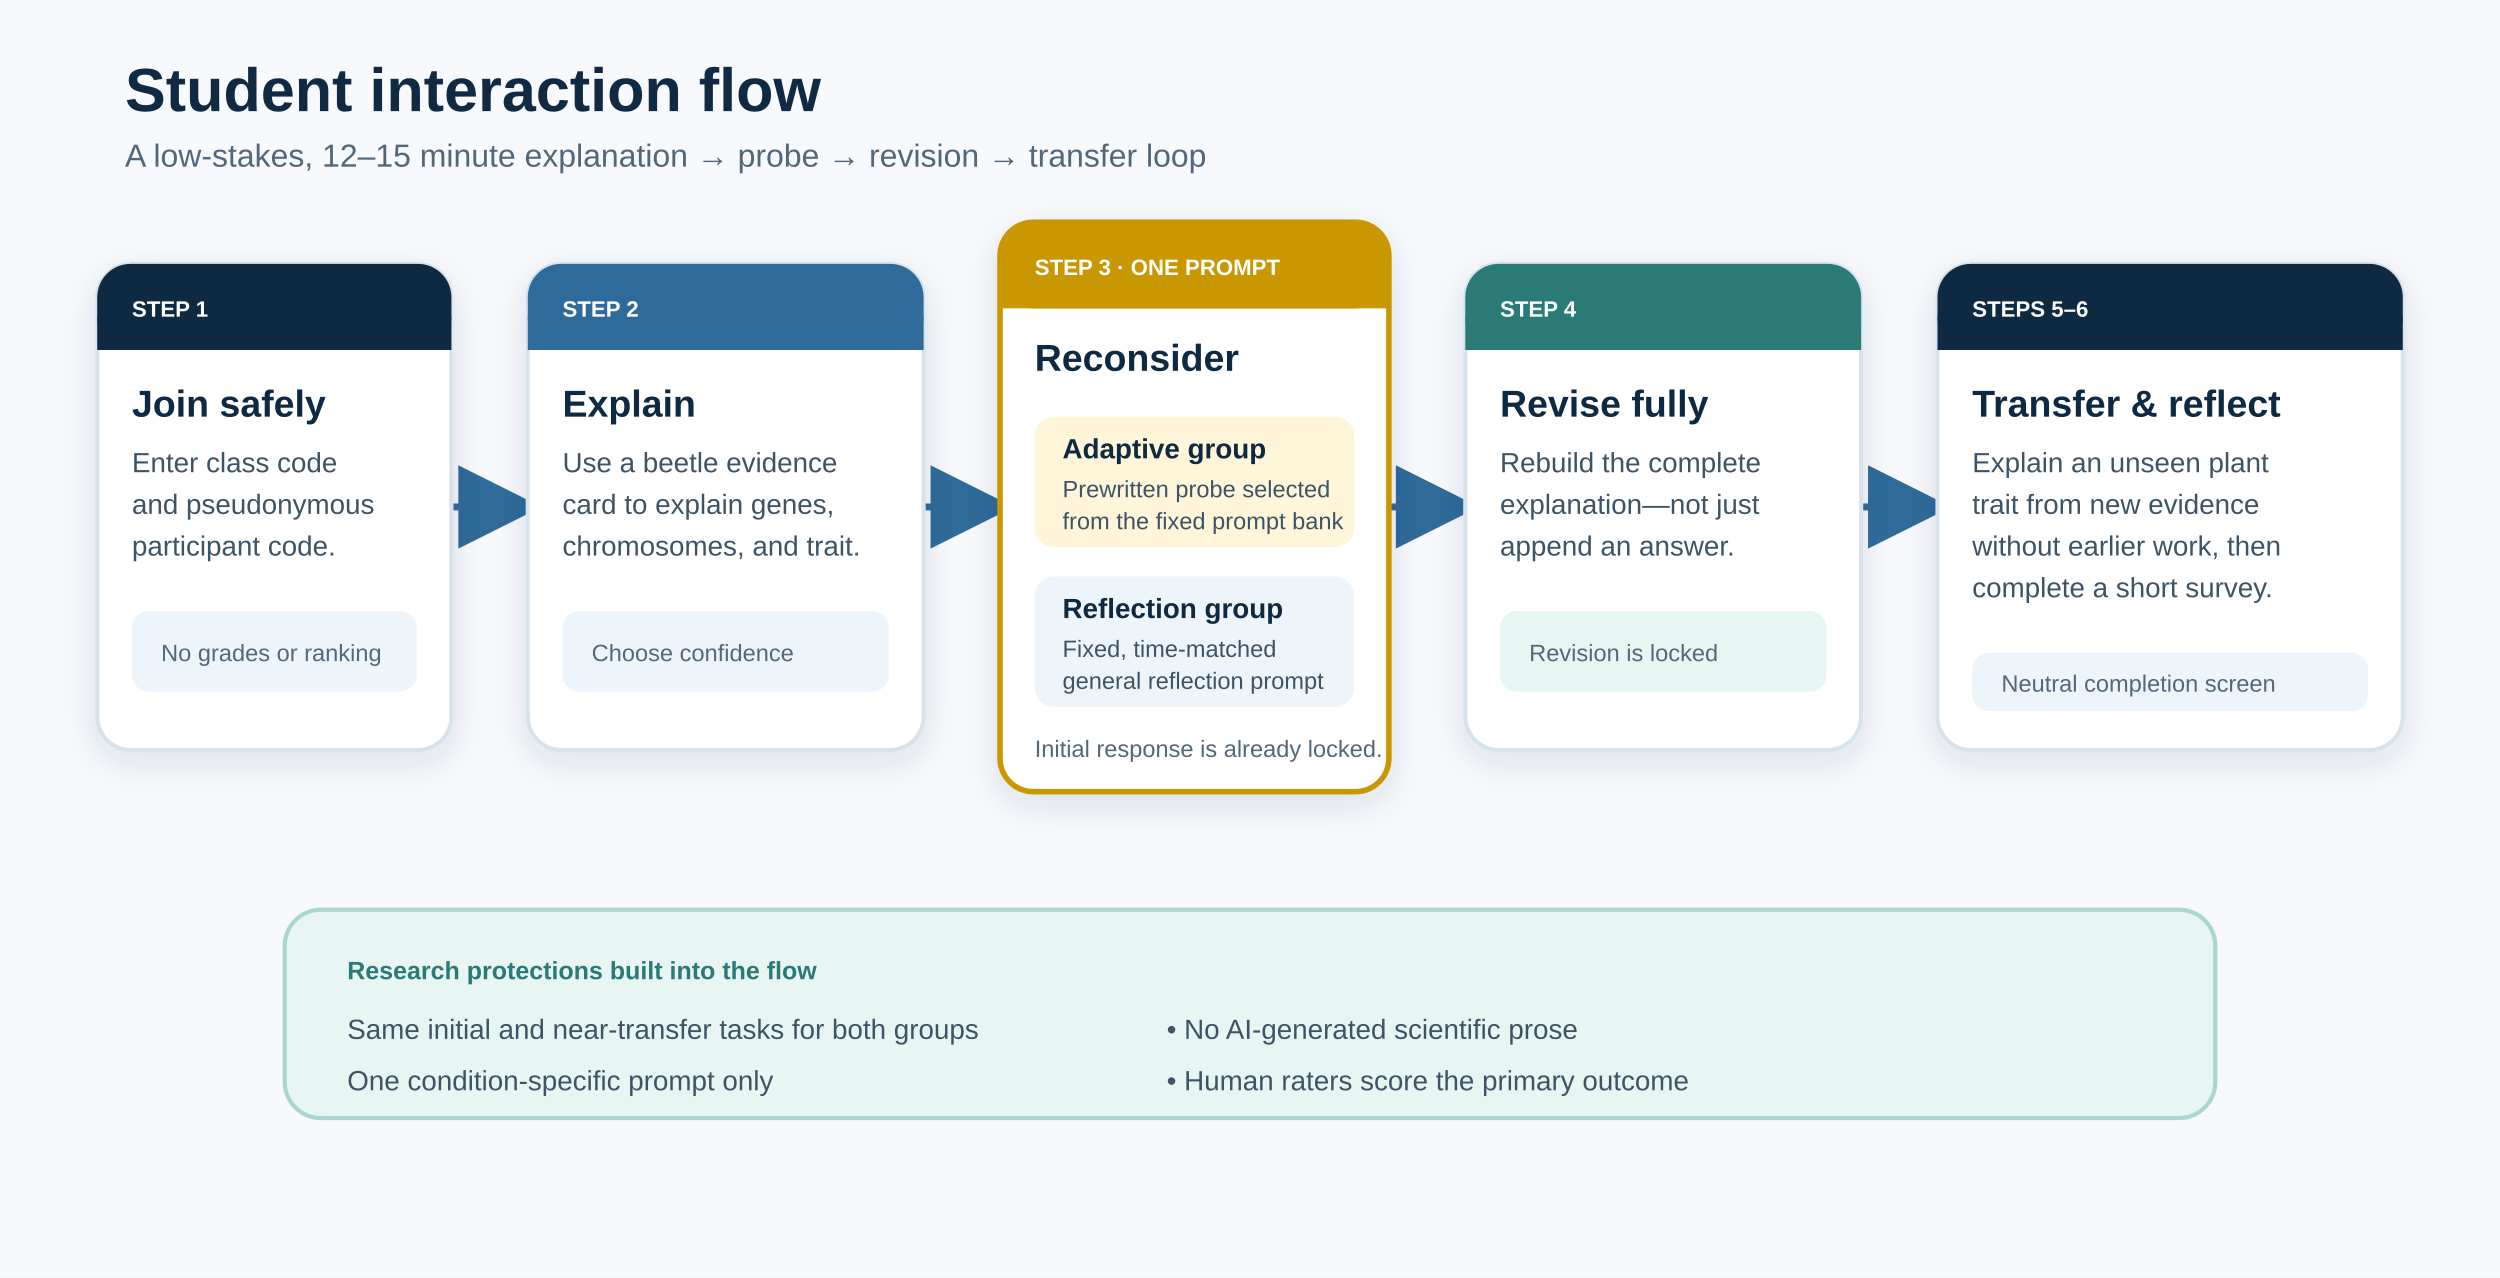
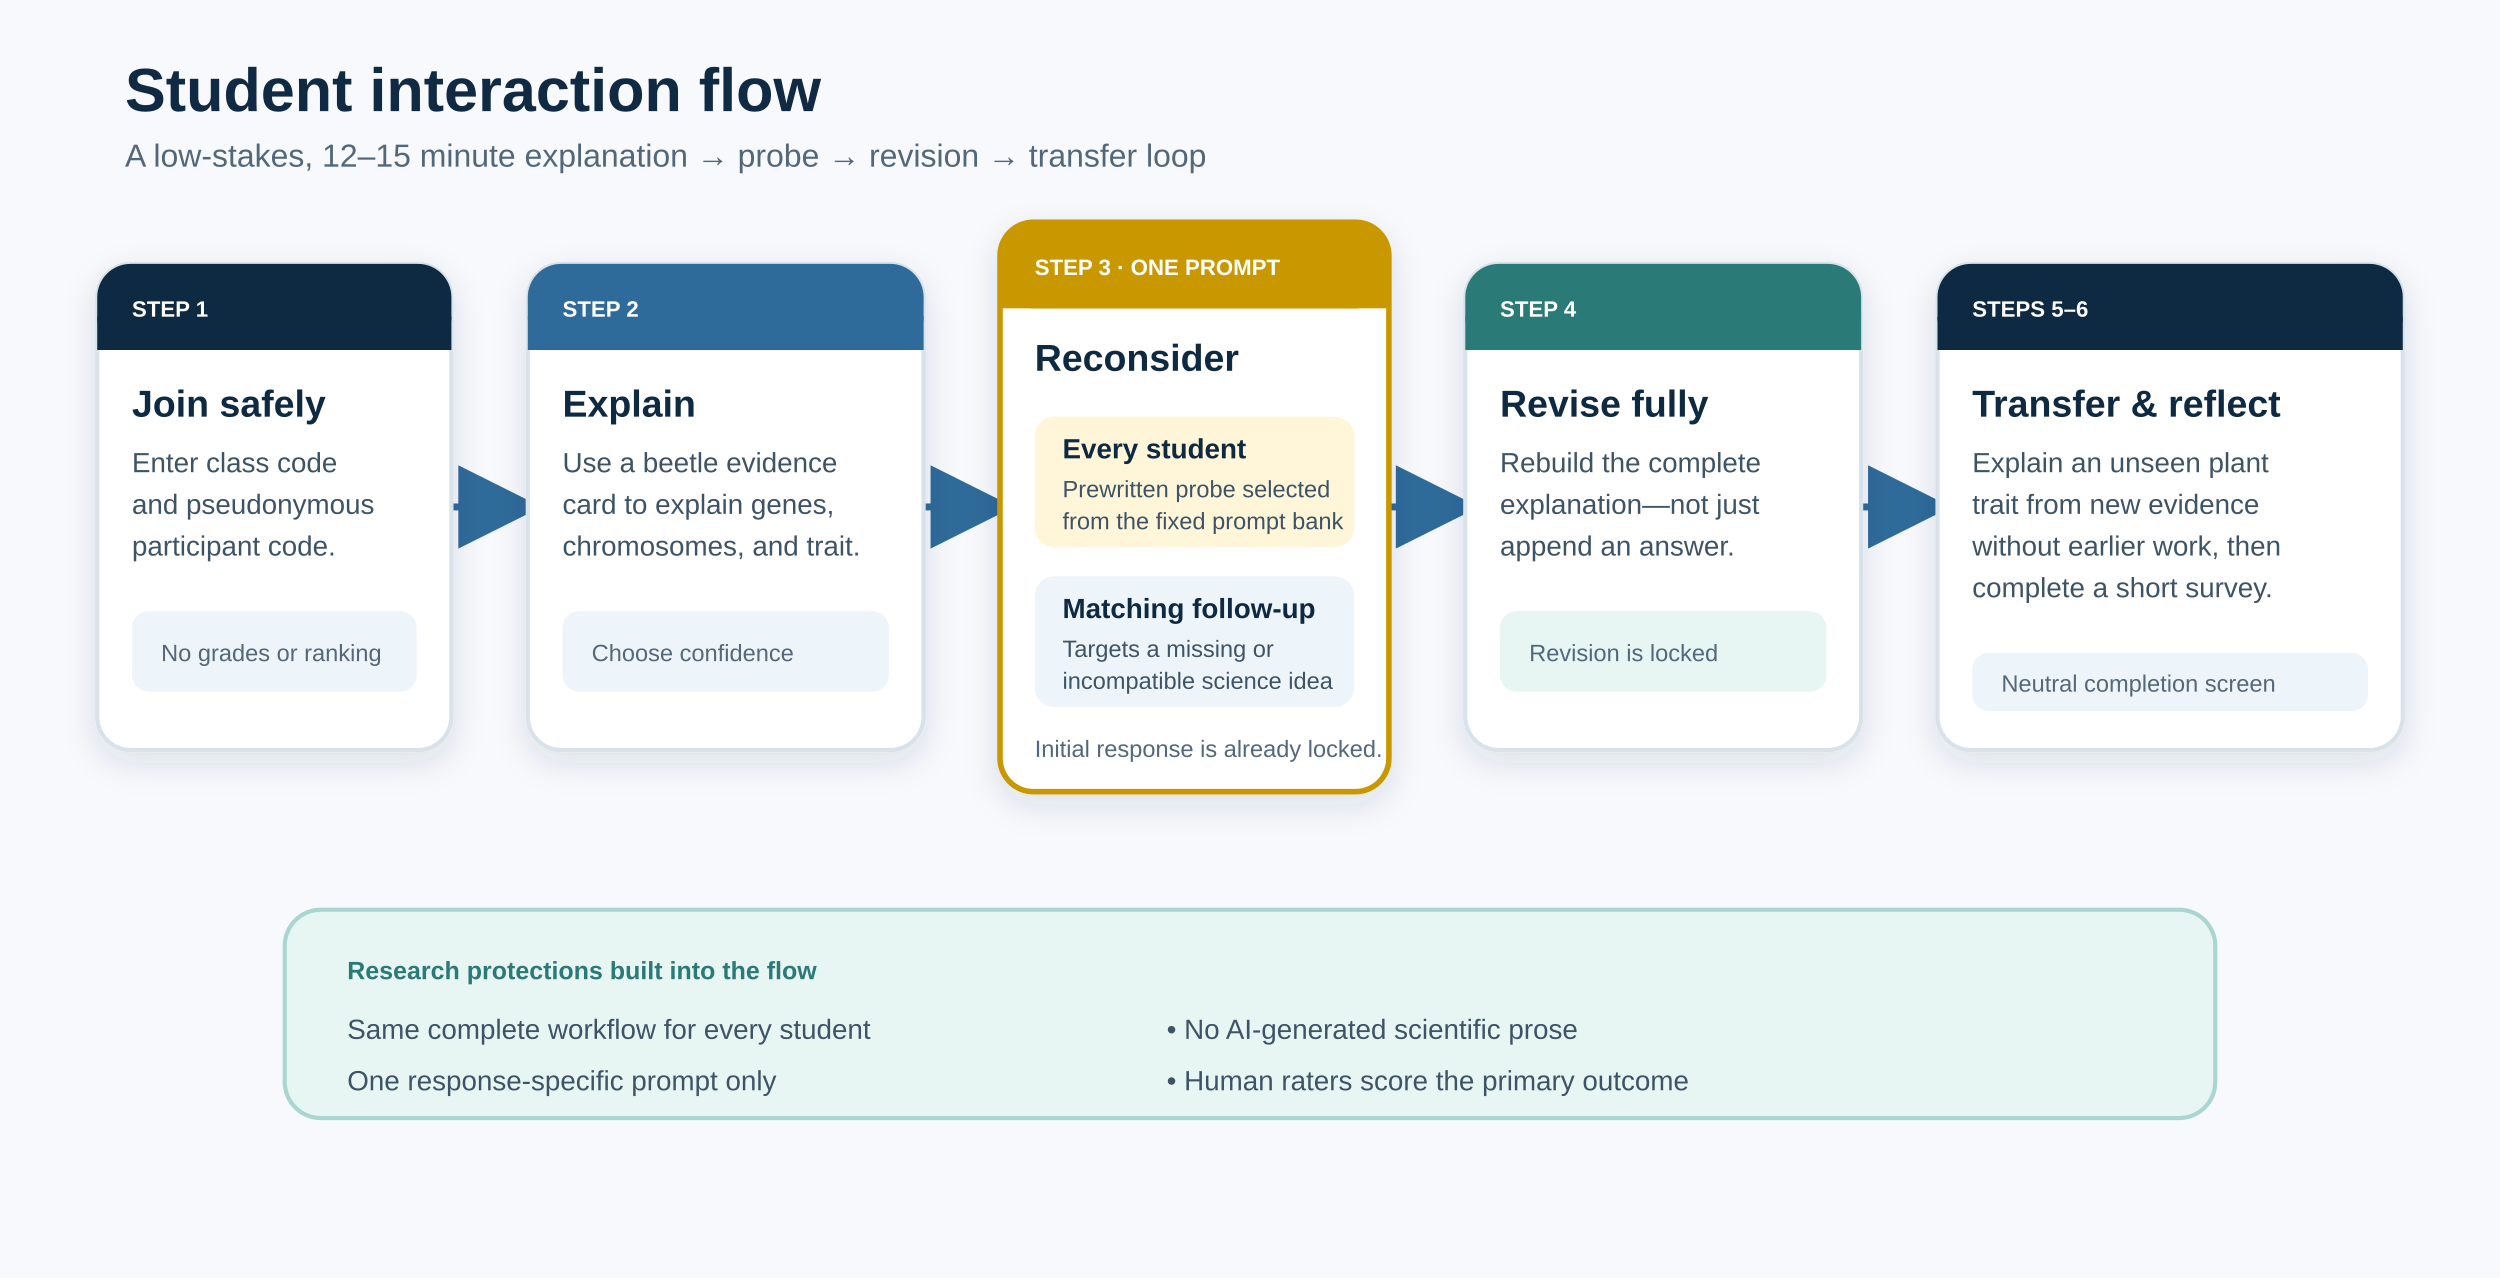
<svg xmlns="http://www.w3.org/2000/svg" width="1800" height="920" viewBox="0 0 1800 920">
  <defs>
    <filter id="shadow" x="-20%" y="-20%" width="140%" height="140%">
      <feDropShadow dx="0" dy="8" stdDeviation="12" flood-color="#102A43" flood-opacity="0.12" />
    </filter>
    <marker id="arrow" markerWidth="12" markerHeight="12" refX="10" refY="6" orient="auto">
      <path d="M0,0 L12,6 L0,12 Z" fill="#2F6B9A" />
    </marker>
    <style>
      .title { font: 700 44px Arial, sans-serif; fill: #102A43; }
      .sub { font: 400 23px Arial, sans-serif; fill: #52677A; }
      .step { font: 700 17px Arial, sans-serif; letter-spacing: 1.4px; fill: #2F6B9A; }
      .head { font: 700 27px Arial, sans-serif; fill: #102A43; }
      .body { font: 400 20px Arial, sans-serif; fill: #3E5366; }
      .small { font: 400 17px Arial, sans-serif; fill: #52677A; }
      .branchHead { font: 700 20px Arial, sans-serif; fill: #102A43; }
      .branchBody { font: 400 17px Arial, sans-serif; fill: #3E5366; }
      .badge { font: 700 16px Arial, sans-serif; fill: #FFFFFF; }
      .note { font: 700 18px Arial, sans-serif; fill: #2B7A78; }
    </style>
  </defs>
  <rect width="1800" height="920" fill="#F7F9FC" />
  <text x="90" y="80" class="title">Student interaction flow</text>
  <text x="90" y="120" class="sub">A low-stakes, 12–15 minute explanation → probe → revision → transfer loop</text>
  <path d="M325 365 H380" stroke="#2F6B9A" stroke-width="5" fill="none" marker-end="url(#arrow)" />
  <path d="M665 365 H720" stroke="#2F6B9A" stroke-width="5" fill="none" marker-end="url(#arrow)" />
  <path d="M1000 365 H1055" stroke="#2F6B9A" stroke-width="5" fill="none" marker-end="url(#arrow)" />
  <path d="M1340 365 H1395" stroke="#2F6B9A" stroke-width="5" fill="none" marker-end="url(#arrow)" />
  <g filter="url(#shadow)">
    <rect x="70" y="190" width="255" height="350" rx="24" fill="#FFFFFF" stroke="#D7E2EB" stroke-width="3" />
    <rect x="70" y="190" width="255" height="62" rx="24" fill="#102A43" />
    <rect x="70" y="228" width="255" height="24" fill="#102A43" />
    <text x="95" y="228" class="badge">STEP 1</text>
    <text x="95" y="300" class="head">Join safely</text>
    <text x="95" y="340" class="body">
      <tspan x="95" dy="0">Enter class code</tspan>
      <tspan x="95" dy="30">and pseudonymous</tspan>
      <tspan x="95" dy="30">participant code.</tspan>
    </text>
    <rect x="95" y="440" width="205" height="58" rx="12" fill="#EEF5FA" />
    <text x="116" y="476" class="small">No grades or ranking</text>
  </g>
  <g filter="url(#shadow)">
    <rect x="380" y="190" width="285" height="350" rx="24" fill="#FFFFFF" stroke="#D7E2EB" stroke-width="3" />
    <rect x="380" y="190" width="285" height="62" rx="24" fill="#2F6B9A" />
    <rect x="380" y="228" width="285" height="24" fill="#2F6B9A" />
    <text x="405" y="228" class="badge">STEP 2</text>
    <text x="405" y="300" class="head">Explain</text>
    <text x="405" y="340" class="body">
      <tspan x="405" dy="0">Use a beetle evidence</tspan>
      <tspan x="405" dy="30">card to explain genes,</tspan>
      <tspan x="405" dy="30">chromosomes, and trait.</tspan>
    </text>
    <rect x="405" y="440" width="235" height="58" rx="12" fill="#EEF5FA" />
    <text x="426" y="476" class="small">Choose confidence</text>
  </g>
  <g filter="url(#shadow)">
    <rect x="720" y="160" width="280" height="410" rx="24" fill="#FFFFFF" stroke="#C99700" stroke-width="4" />
    <rect x="720" y="160" width="280" height="62" rx="24" fill="#C99700" />
    <rect x="720" y="198" width="280" height="24" fill="#C99700" />
    <text x="745" y="198" class="badge">STEP 3 · ONE PROMPT</text>
    <text x="745" y="267" class="head">Reconsider</text>
    <rect x="745" y="300" width="230" height="94" rx="14" fill="#FFF6D9" />
-     <text x="765" y="330" class="branchHead">Adaptive group</text>
+     <text x="765" y="330" class="branchHead">Every student</text>
    <text x="765" y="358" class="branchBody">
      <tspan x="765">Prewritten probe selected</tspan>
      <tspan x="765" dy="23">from the fixed prompt bank</tspan>
    </text>
    <rect x="745" y="415" width="230" height="94" rx="14" fill="#EEF5FA" />
-     <text x="765" y="445" class="branchHead">Reflection group</text>
+     <text x="765" y="445" class="branchHead">Matching follow-up</text>
    <text x="765" y="473" class="branchBody">
-       <tspan x="765">Fixed, time-matched</tspan>
-       <tspan x="765" dy="23">general reflection prompt</tspan>
+       <tspan x="765">Targets a missing or</tspan>
+       <tspan x="765" dy="23">incompatible science idea</tspan>
    </text>
    <text x="745" y="545" class="small">Initial response is already locked.</text>
  </g>
  <g filter="url(#shadow)">
    <rect x="1055" y="190" width="285" height="350" rx="24" fill="#FFFFFF" stroke="#D7E2EB" stroke-width="3" />
    <rect x="1055" y="190" width="285" height="62" rx="24" fill="#2B7A78" />
    <rect x="1055" y="228" width="285" height="24" fill="#2B7A78" />
    <text x="1080" y="228" class="badge">STEP 4</text>
    <text x="1080" y="300" class="head">Revise fully</text>
    <text x="1080" y="340" class="body">
      <tspan x="1080" dy="0">Rebuild the complete</tspan>
      <tspan x="1080" dy="30">explanation—not just</tspan>
      <tspan x="1080" dy="30">append an answer.</tspan>
    </text>
    <rect x="1080" y="440" width="235" height="58" rx="12" fill="#E7F5F3" />
    <text x="1101" y="476" class="small">Revision is locked</text>
  </g>
  <g filter="url(#shadow)">
    <rect x="1395" y="190" width="335" height="350" rx="24" fill="#FFFFFF" stroke="#D7E2EB" stroke-width="3" />
    <rect x="1395" y="190" width="335" height="62" rx="24" fill="#102A43" />
    <rect x="1395" y="228" width="335" height="24" fill="#102A43" />
    <text x="1420" y="228" class="badge">STEPS 5–6</text>
    <text x="1420" y="300" class="head">Transfer &amp; reflect</text>
    <text x="1420" y="340" class="body">
      <tspan x="1420" dy="0">Explain an unseen plant</tspan>
      <tspan x="1420" dy="30">trait from new evidence</tspan>
      <tspan x="1420" dy="30">without earlier work, then</tspan>
      <tspan x="1420" dy="30">complete a short survey.</tspan>
    </text>
    <rect x="1420" y="470" width="285" height="42" rx="12" fill="#EEF5FA" />
    <text x="1441" y="498" class="small">Neutral completion screen</text>
  </g>
  <rect x="205" y="655" width="1390" height="150" rx="26" fill="#E7F5F3" stroke="#A9D6D0" stroke-width="3" />
  <text x="250" y="705" class="note">Research protections built into the flow</text>
  <text x="250" y="748" class="body">
-     <tspan x="250">Same initial and near-transfer tasks for both groups</tspan>
+     <tspan x="250">Same complete workflow for every student</tspan>
    <tspan x="840">• No AI-generated scientific prose</tspan>
  </text>
  <text x="250" y="785" class="body">
-     <tspan x="250">One condition-specific prompt only</tspan>
+     <tspan x="250">One response-specific prompt only</tspan>
    <tspan x="840">• Human raters score the primary outcome</tspan>
  </text>
</svg>
